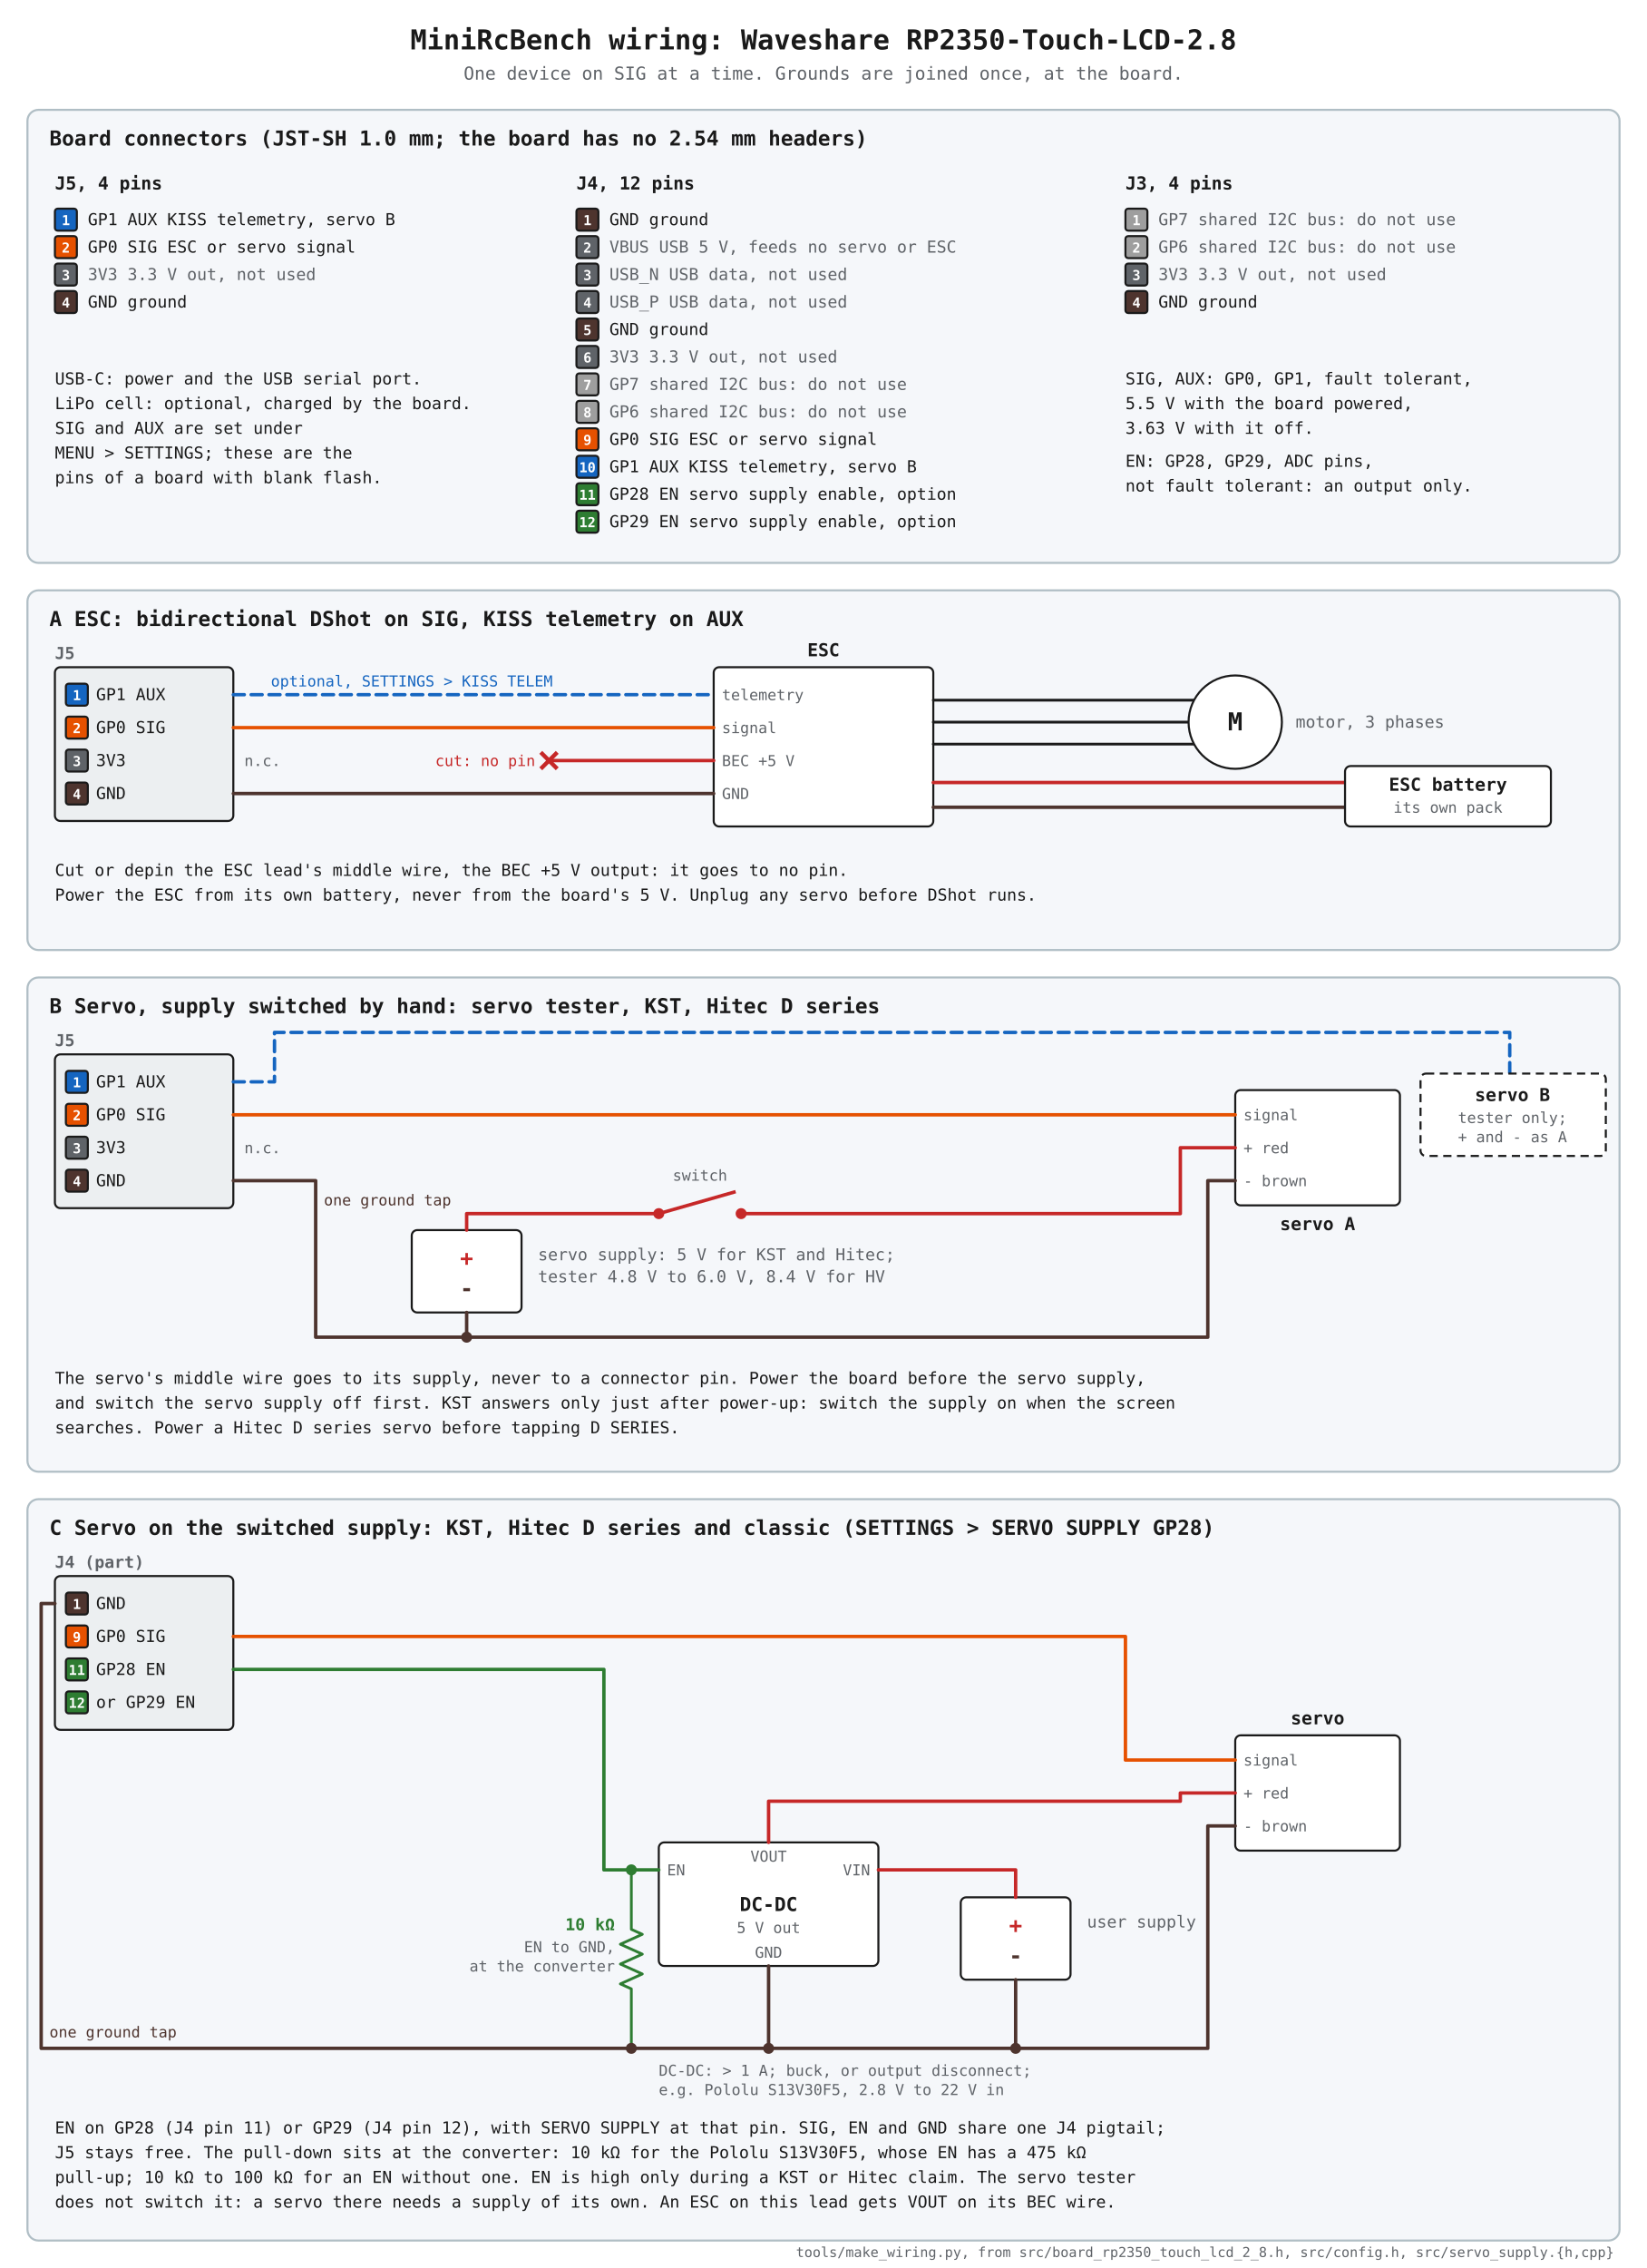
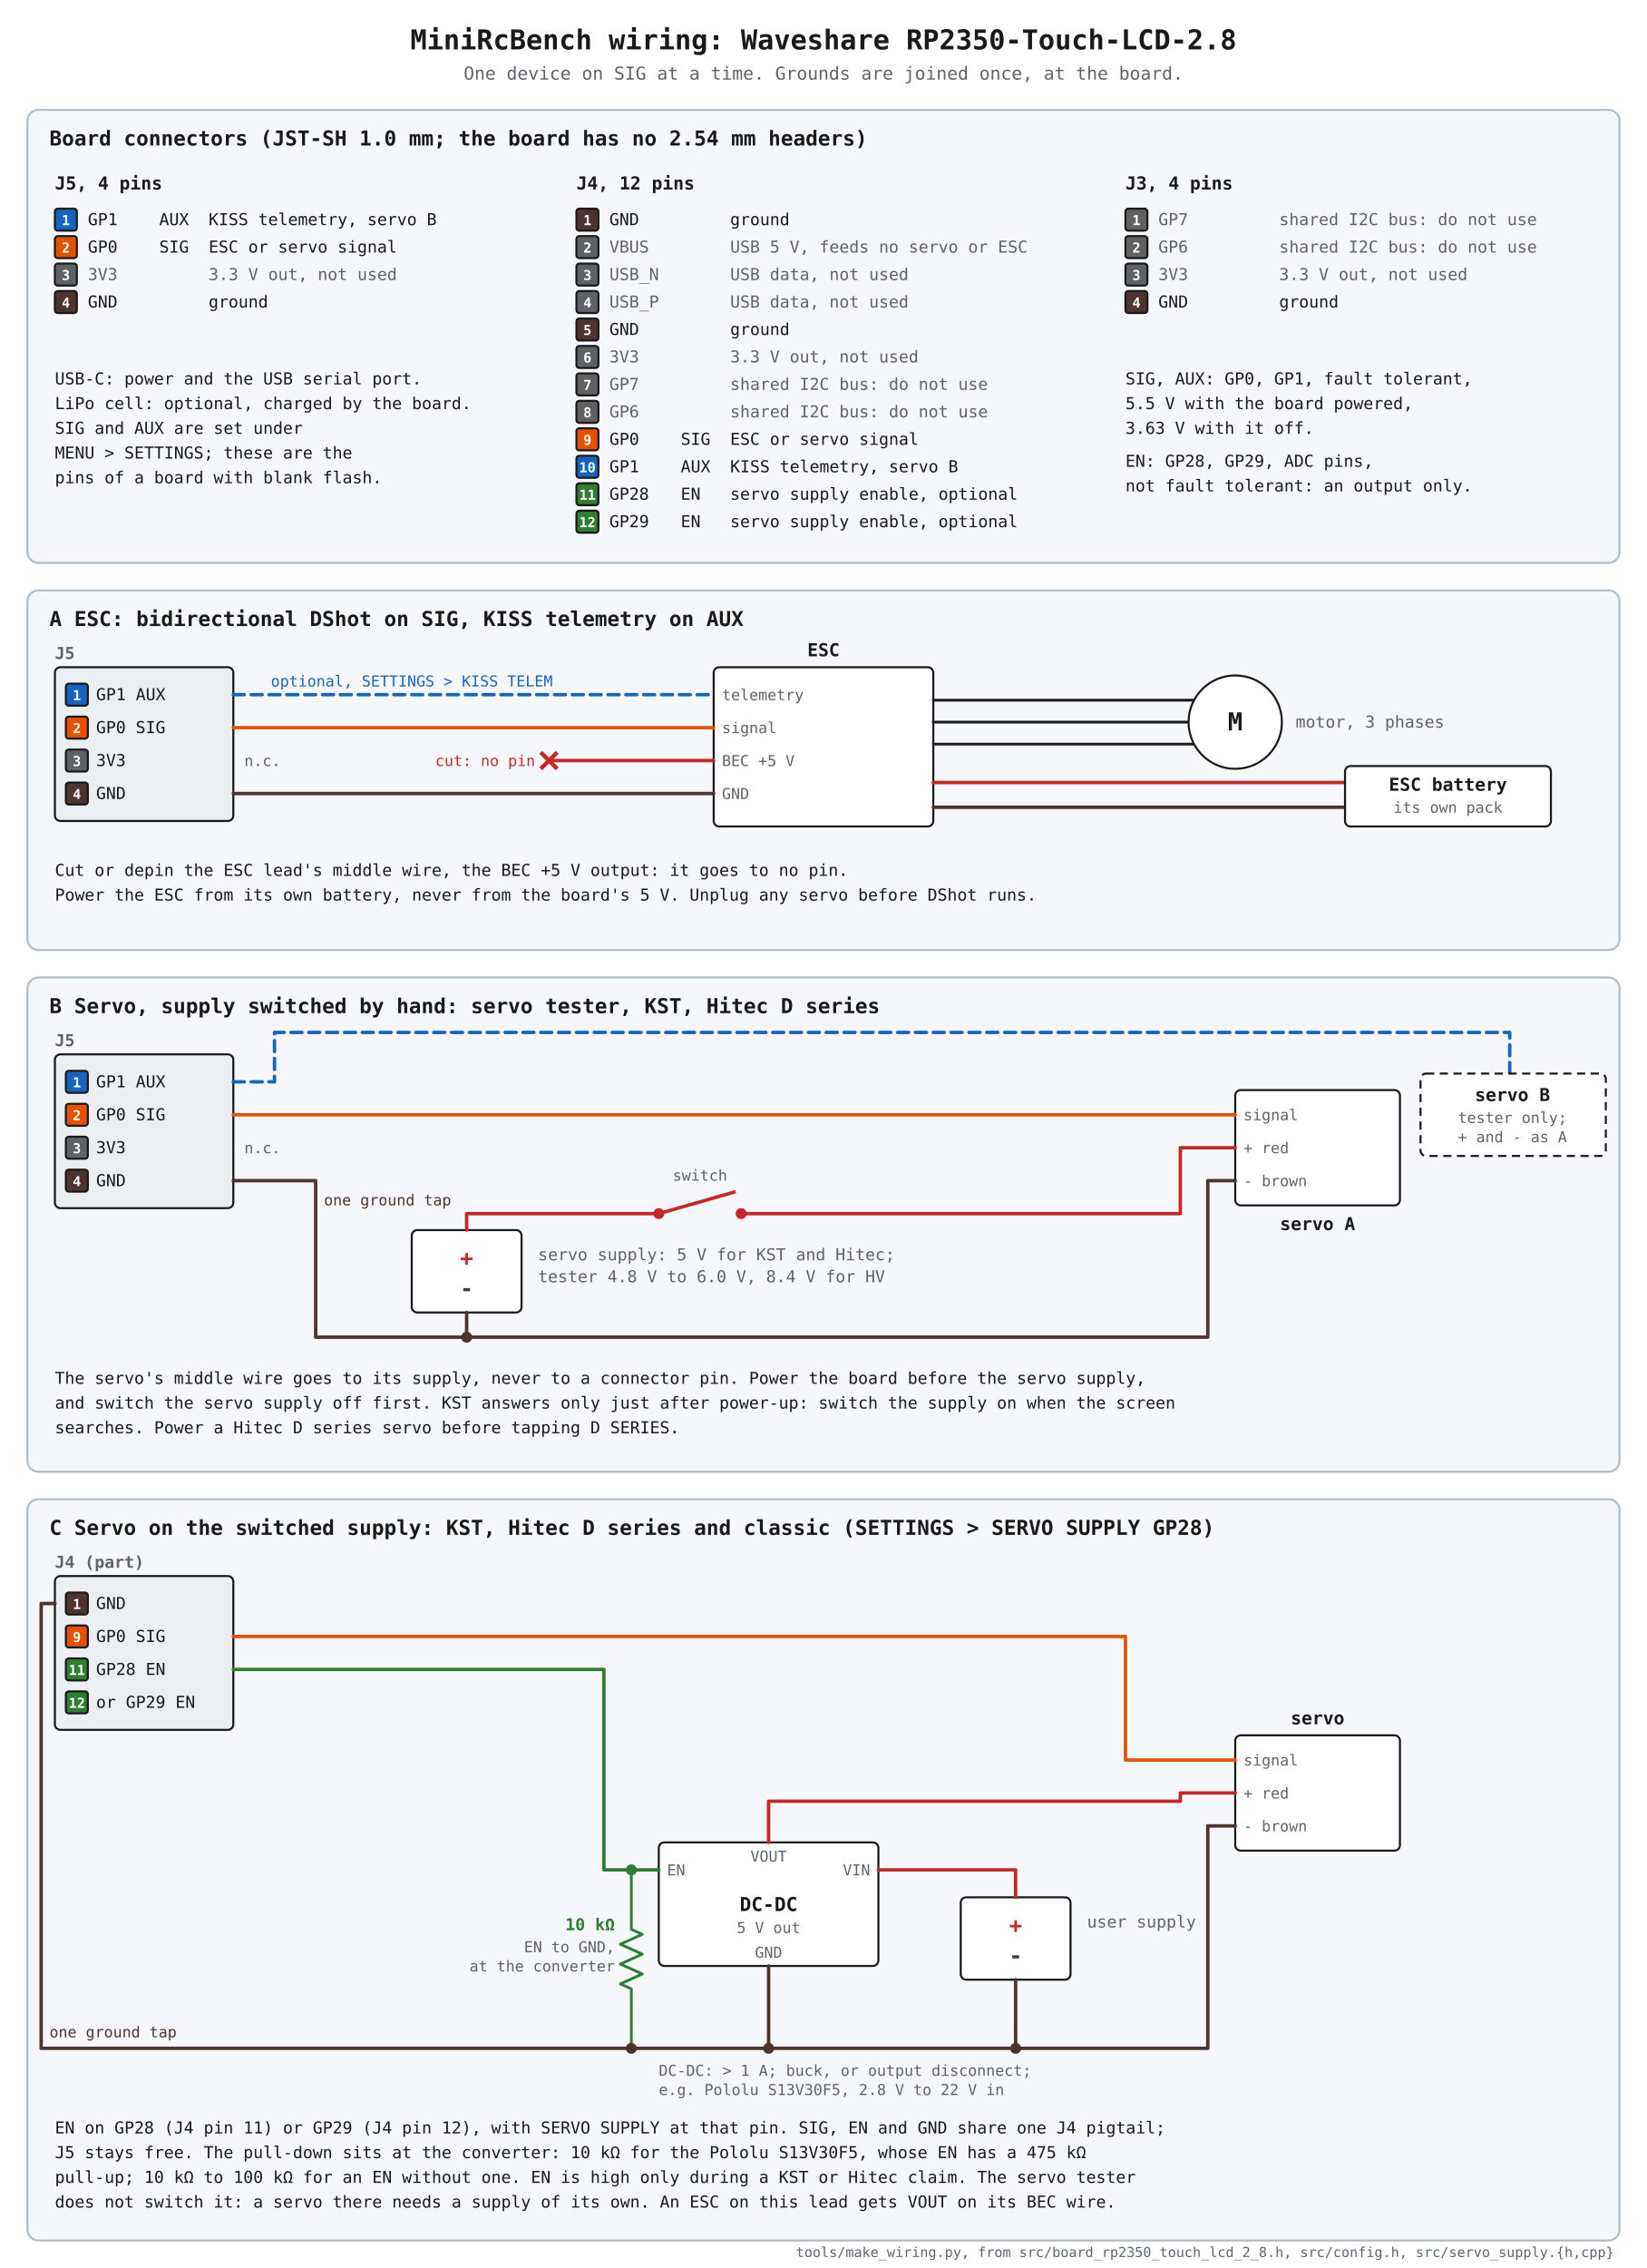
<svg xmlns="http://www.w3.org/2000/svg" width="1200" height="1652" viewBox="0 0 1200 1652" font-family="DejaVu Sans Mono, Menlo, Consolas, monospace">
  <rect width="100%" height="100%" fill="#ffffff" />
  <text x="600" y="36" font-size="20" fill="#1a1a1a" text-anchor="middle" font-weight="bold">MiniRcBench wiring: Waveshare RP2350-Touch-LCD-2.8</text>
  <text x="600" y="58" font-size="13" fill="#5f6368" text-anchor="middle">One device on SIG at a time. Grounds are joined once, at the board.</text>
  <rect x="20" y="80" width="1160" height="330" rx="8" fill="#f5f7fa" stroke="#b0bec5" stroke-width="1.5" />
  <text x="36" y="106" font-size="15" fill="#1a1a1a" text-anchor="start" font-weight="bold">Board connectors (JST-SH 1.0 mm; the board has no 2.54 mm headers)</text>
  <text x="40" y="138" font-size="13" fill="#1a1a1a" text-anchor="start" font-weight="bold">J5, 4 pins</text>
  <rect x="40" y="152" width="16" height="16" rx="2" fill="#1565c0" stroke="#1a1a1a" stroke-width="1.5" />
  <text x="48" y="164" font-size="10" fill="#ffffff" text-anchor="middle" font-weight="bold">1</text>
-   <text x="64" y="164" font-size="12" fill="#1a1a1a" text-anchor="start">GP1    AUX  KISS telemetry, servo B</text>
+   <text x="64" y="164" font-size="12" fill="#1a1a1a" text-anchor="start">GP1</text>
+   <text x="116" y="164" font-size="12" fill="#1a1a1a" text-anchor="start">AUX</text>
+   <text x="152" y="164" font-size="12" fill="#1a1a1a" text-anchor="start">KISS telemetry, servo B</text>
  <rect x="40" y="172" width="16" height="16" rx="2" fill="#e65100" stroke="#1a1a1a" stroke-width="1.5" />
  <text x="48" y="184" font-size="10" fill="#ffffff" text-anchor="middle" font-weight="bold">2</text>
-   <text x="64" y="184" font-size="12" fill="#1a1a1a" text-anchor="start">GP0    SIG  ESC or servo signal</text>
+   <text x="64" y="184" font-size="12" fill="#1a1a1a" text-anchor="start">GP0</text>
+   <text x="116" y="184" font-size="12" fill="#1a1a1a" text-anchor="start">SIG</text>
+   <text x="152" y="184" font-size="12" fill="#1a1a1a" text-anchor="start">ESC or servo signal</text>
  <rect x="40" y="192" width="16" height="16" rx="2" fill="#5f6368" stroke="#1a1a1a" stroke-width="1.5" />
  <text x="48" y="204" font-size="10" fill="#ffffff" text-anchor="middle" font-weight="bold">3</text>
-   <text x="64" y="204" font-size="12" fill="#5f6368" text-anchor="start">3V3         3.3 V out, not used</text>
+   <text x="64" y="204" font-size="12" fill="#5f6368" text-anchor="start">3V3</text>
+   <text x="116" y="204" font-size="12" fill="#5f6368" text-anchor="start" />
+   <text x="152" y="204" font-size="12" fill="#5f6368" text-anchor="start">3.3 V out, not used</text>
  <rect x="40" y="212" width="16" height="16" rx="2" fill="#4e342e" stroke="#1a1a1a" stroke-width="1.5" />
  <text x="48" y="224" font-size="10" fill="#ffffff" text-anchor="middle" font-weight="bold">4</text>
-   <text x="64" y="224" font-size="12" fill="#1a1a1a" text-anchor="start">GND         ground</text>
+   <text x="64" y="224" font-size="12" fill="#1a1a1a" text-anchor="start">GND</text>
+   <text x="116" y="224" font-size="12" fill="#1a1a1a" text-anchor="start" />
+   <text x="152" y="224" font-size="12" fill="#1a1a1a" text-anchor="start">ground</text>
  <text x="420" y="138" font-size="13" fill="#1a1a1a" text-anchor="start" font-weight="bold">J4, 12 pins</text>
  <rect x="420" y="152" width="16" height="16" rx="2" fill="#4e342e" stroke="#1a1a1a" stroke-width="1.5" />
  <text x="428" y="164" font-size="10" fill="#ffffff" text-anchor="middle" font-weight="bold">1</text>
-   <text x="444" y="164" font-size="12" fill="#1a1a1a" text-anchor="start">GND         ground</text>
+   <text x="444" y="164" font-size="12" fill="#1a1a1a" text-anchor="start">GND</text>
+   <text x="496" y="164" font-size="12" fill="#1a1a1a" text-anchor="start" />
+   <text x="532" y="164" font-size="12" fill="#1a1a1a" text-anchor="start">ground</text>
  <rect x="420" y="172" width="16" height="16" rx="2" fill="#5f6368" stroke="#1a1a1a" stroke-width="1.5" />
  <text x="428" y="184" font-size="10" fill="#ffffff" text-anchor="middle" font-weight="bold">2</text>
-   <text x="444" y="184" font-size="12" fill="#5f6368" text-anchor="start">VBUS        USB 5 V, feeds no servo or ESC</text>
+   <text x="444" y="184" font-size="12" fill="#5f6368" text-anchor="start">VBUS</text>
+   <text x="496" y="184" font-size="12" fill="#5f6368" text-anchor="start" />
+   <text x="532" y="184" font-size="12" fill="#5f6368" text-anchor="start">USB 5 V, feeds no servo or ESC</text>
  <rect x="420" y="192" width="16" height="16" rx="2" fill="#5f6368" stroke="#1a1a1a" stroke-width="1.5" />
  <text x="428" y="204" font-size="10" fill="#ffffff" text-anchor="middle" font-weight="bold">3</text>
-   <text x="444" y="204" font-size="12" fill="#5f6368" text-anchor="start">USB_N       USB data, not used</text>
+   <text x="444" y="204" font-size="12" fill="#5f6368" text-anchor="start">USB_N</text>
+   <text x="496" y="204" font-size="12" fill="#5f6368" text-anchor="start" />
+   <text x="532" y="204" font-size="12" fill="#5f6368" text-anchor="start">USB data, not used</text>
  <rect x="420" y="212" width="16" height="16" rx="2" fill="#5f6368" stroke="#1a1a1a" stroke-width="1.5" />
  <text x="428" y="224" font-size="10" fill="#ffffff" text-anchor="middle" font-weight="bold">4</text>
-   <text x="444" y="224" font-size="12" fill="#5f6368" text-anchor="start">USB_P       USB data, not used</text>
+   <text x="444" y="224" font-size="12" fill="#5f6368" text-anchor="start">USB_P</text>
+   <text x="496" y="224" font-size="12" fill="#5f6368" text-anchor="start" />
+   <text x="532" y="224" font-size="12" fill="#5f6368" text-anchor="start">USB data, not used</text>
  <rect x="420" y="232" width="16" height="16" rx="2" fill="#4e342e" stroke="#1a1a1a" stroke-width="1.5" />
  <text x="428" y="244" font-size="10" fill="#ffffff" text-anchor="middle" font-weight="bold">5</text>
-   <text x="444" y="244" font-size="12" fill="#1a1a1a" text-anchor="start">GND         ground</text>
+   <text x="444" y="244" font-size="12" fill="#1a1a1a" text-anchor="start">GND</text>
+   <text x="496" y="244" font-size="12" fill="#1a1a1a" text-anchor="start" />
+   <text x="532" y="244" font-size="12" fill="#1a1a1a" text-anchor="start">ground</text>
  <rect x="420" y="252" width="16" height="16" rx="2" fill="#5f6368" stroke="#1a1a1a" stroke-width="1.5" />
  <text x="428" y="264" font-size="10" fill="#ffffff" text-anchor="middle" font-weight="bold">6</text>
-   <text x="444" y="264" font-size="12" fill="#5f6368" text-anchor="start">3V3         3.3 V out, not used</text>
-   <rect x="420" y="272" width="16" height="16" rx="2" fill="#9e9e9e" stroke="#1a1a1a" stroke-width="1.5" />
+   <text x="444" y="264" font-size="12" fill="#5f6368" text-anchor="start">3V3</text>
+   <text x="496" y="264" font-size="12" fill="#5f6368" text-anchor="start" />
+   <text x="532" y="264" font-size="12" fill="#5f6368" text-anchor="start">3.3 V out, not used</text>
+   <rect x="420" y="272" width="16" height="16" rx="2" fill="#616161" stroke="#1a1a1a" stroke-width="1.5" />
  <text x="428" y="284" font-size="10" fill="#ffffff" text-anchor="middle" font-weight="bold">7</text>
-   <text x="444" y="284" font-size="12" fill="#5f6368" text-anchor="start">GP7         shared I2C bus: do not use</text>
-   <rect x="420" y="292" width="16" height="16" rx="2" fill="#9e9e9e" stroke="#1a1a1a" stroke-width="1.5" />
+   <text x="444" y="284" font-size="12" fill="#5f6368" text-anchor="start">GP7</text>
+   <text x="496" y="284" font-size="12" fill="#5f6368" text-anchor="start" />
+   <text x="532" y="284" font-size="12" fill="#5f6368" text-anchor="start">shared I2C bus: do not use</text>
+   <rect x="420" y="292" width="16" height="16" rx="2" fill="#616161" stroke="#1a1a1a" stroke-width="1.5" />
  <text x="428" y="304" font-size="10" fill="#ffffff" text-anchor="middle" font-weight="bold">8</text>
-   <text x="444" y="304" font-size="12" fill="#5f6368" text-anchor="start">GP6         shared I2C bus: do not use</text>
+   <text x="444" y="304" font-size="12" fill="#5f6368" text-anchor="start">GP6</text>
+   <text x="496" y="304" font-size="12" fill="#5f6368" text-anchor="start" />
+   <text x="532" y="304" font-size="12" fill="#5f6368" text-anchor="start">shared I2C bus: do not use</text>
  <rect x="420" y="312" width="16" height="16" rx="2" fill="#e65100" stroke="#1a1a1a" stroke-width="1.5" />
  <text x="428" y="324" font-size="10" fill="#ffffff" text-anchor="middle" font-weight="bold">9</text>
-   <text x="444" y="324" font-size="12" fill="#1a1a1a" text-anchor="start">GP0    SIG  ESC or servo signal</text>
+   <text x="444" y="324" font-size="12" fill="#1a1a1a" text-anchor="start">GP0</text>
+   <text x="496" y="324" font-size="12" fill="#1a1a1a" text-anchor="start">SIG</text>
+   <text x="532" y="324" font-size="12" fill="#1a1a1a" text-anchor="start">ESC or servo signal</text>
  <rect x="420" y="332" width="16" height="16" rx="2" fill="#1565c0" stroke="#1a1a1a" stroke-width="1.5" />
  <text x="428" y="344" font-size="10" fill="#ffffff" text-anchor="middle" font-weight="bold">10</text>
-   <text x="444" y="344" font-size="12" fill="#1a1a1a" text-anchor="start">GP1    AUX  KISS telemetry, servo B</text>
+   <text x="444" y="344" font-size="12" fill="#1a1a1a" text-anchor="start">GP1</text>
+   <text x="496" y="344" font-size="12" fill="#1a1a1a" text-anchor="start">AUX</text>
+   <text x="532" y="344" font-size="12" fill="#1a1a1a" text-anchor="start">KISS telemetry, servo B</text>
  <rect x="420" y="352" width="16" height="16" rx="2" fill="#2e7d32" stroke="#1a1a1a" stroke-width="1.5" />
  <text x="428" y="364" font-size="10" fill="#ffffff" text-anchor="middle" font-weight="bold">11</text>
-   <text x="444" y="364" font-size="12" fill="#1a1a1a" text-anchor="start">GP28   EN   servo supply enable, option</text>
+   <text x="444" y="364" font-size="12" fill="#1a1a1a" text-anchor="start">GP28</text>
+   <text x="496" y="364" font-size="12" fill="#1a1a1a" text-anchor="start">EN</text>
+   <text x="532" y="364" font-size="12" fill="#1a1a1a" text-anchor="start">servo supply enable, optional</text>
  <rect x="420" y="372" width="16" height="16" rx="2" fill="#2e7d32" stroke="#1a1a1a" stroke-width="1.5" />
  <text x="428" y="384" font-size="10" fill="#ffffff" text-anchor="middle" font-weight="bold">12</text>
-   <text x="444" y="384" font-size="12" fill="#1a1a1a" text-anchor="start">GP29   EN   servo supply enable, option</text>
+   <text x="444" y="384" font-size="12" fill="#1a1a1a" text-anchor="start">GP29</text>
+   <text x="496" y="384" font-size="12" fill="#1a1a1a" text-anchor="start">EN</text>
+   <text x="532" y="384" font-size="12" fill="#1a1a1a" text-anchor="start">servo supply enable, optional</text>
  <text x="820" y="138" font-size="13" fill="#1a1a1a" text-anchor="start" font-weight="bold">J3, 4 pins</text>
-   <rect x="820" y="152" width="16" height="16" rx="2" fill="#9e9e9e" stroke="#1a1a1a" stroke-width="1.5" />
+   <rect x="820" y="152" width="16" height="16" rx="2" fill="#616161" stroke="#1a1a1a" stroke-width="1.5" />
  <text x="828" y="164" font-size="10" fill="#ffffff" text-anchor="middle" font-weight="bold">1</text>
-   <text x="844" y="164" font-size="12" fill="#5f6368" text-anchor="start">GP7         shared I2C bus: do not use</text>
-   <rect x="820" y="172" width="16" height="16" rx="2" fill="#9e9e9e" stroke="#1a1a1a" stroke-width="1.5" />
+   <text x="844" y="164" font-size="12" fill="#5f6368" text-anchor="start">GP7</text>
+   <text x="896" y="164" font-size="12" fill="#5f6368" text-anchor="start" />
+   <text x="932" y="164" font-size="12" fill="#5f6368" text-anchor="start">shared I2C bus: do not use</text>
+   <rect x="820" y="172" width="16" height="16" rx="2" fill="#616161" stroke="#1a1a1a" stroke-width="1.5" />
  <text x="828" y="184" font-size="10" fill="#ffffff" text-anchor="middle" font-weight="bold">2</text>
-   <text x="844" y="184" font-size="12" fill="#5f6368" text-anchor="start">GP6         shared I2C bus: do not use</text>
+   <text x="844" y="184" font-size="12" fill="#5f6368" text-anchor="start">GP6</text>
+   <text x="896" y="184" font-size="12" fill="#5f6368" text-anchor="start" />
+   <text x="932" y="184" font-size="12" fill="#5f6368" text-anchor="start">shared I2C bus: do not use</text>
  <rect x="820" y="192" width="16" height="16" rx="2" fill="#5f6368" stroke="#1a1a1a" stroke-width="1.5" />
  <text x="828" y="204" font-size="10" fill="#ffffff" text-anchor="middle" font-weight="bold">3</text>
-   <text x="844" y="204" font-size="12" fill="#5f6368" text-anchor="start">3V3         3.3 V out, not used</text>
+   <text x="844" y="204" font-size="12" fill="#5f6368" text-anchor="start">3V3</text>
+   <text x="896" y="204" font-size="12" fill="#5f6368" text-anchor="start" />
+   <text x="932" y="204" font-size="12" fill="#5f6368" text-anchor="start">3.3 V out, not used</text>
  <rect x="820" y="212" width="16" height="16" rx="2" fill="#4e342e" stroke="#1a1a1a" stroke-width="1.5" />
  <text x="828" y="224" font-size="10" fill="#ffffff" text-anchor="middle" font-weight="bold">4</text>
-   <text x="844" y="224" font-size="12" fill="#1a1a1a" text-anchor="start">GND         ground</text>
+   <text x="844" y="224" font-size="12" fill="#1a1a1a" text-anchor="start">GND</text>
+   <text x="896" y="224" font-size="12" fill="#1a1a1a" text-anchor="start" />
+   <text x="932" y="224" font-size="12" fill="#1a1a1a" text-anchor="start">ground</text>
  <text x="40" y="280" font-size="12" fill="#1a1a1a" text-anchor="start">USB-C: power and the USB serial port.</text>
  <text x="40" y="298" font-size="12" fill="#1a1a1a" text-anchor="start">LiPo cell: optional, charged by the board.</text>
  <text x="40" y="316" font-size="12" fill="#1a1a1a" text-anchor="start">SIG and AUX are set under</text>
  <text x="40" y="334" font-size="12" fill="#1a1a1a" text-anchor="start">MENU &gt; SETTINGS; these are the</text>
  <text x="40" y="352" font-size="12" fill="#1a1a1a" text-anchor="start">pins of a board with blank flash.</text>
  <text x="820" y="280" font-size="12" fill="#1a1a1a" text-anchor="start">SIG, AUX: GP0, GP1, fault tolerant,</text>
  <text x="820" y="298" font-size="12" fill="#1a1a1a" text-anchor="start">5.5 V with the board powered,</text>
  <text x="820" y="316" font-size="12" fill="#1a1a1a" text-anchor="start">3.63 V with it off.</text>
  <text x="820" y="340" font-size="12" fill="#1a1a1a" text-anchor="start">EN: GP28, GP29, ADC pins,</text>
  <text x="820" y="358" font-size="12" fill="#1a1a1a" text-anchor="start">not fault tolerant: an output only.</text>
  <rect x="20" y="430" width="1160" height="262" rx="8" fill="#f5f7fa" stroke="#b0bec5" stroke-width="1.5" />
  <text x="36" y="456" font-size="15" fill="#1a1a1a" text-anchor="start" font-weight="bold">A  ESC: bidirectional DShot on SIG, KISS telemetry on AUX</text>
  <rect x="40" y="486" width="130" height="112" rx="4" fill="#eceff1" stroke="#1a1a1a" stroke-width="1.5" />
  <text x="40" y="480" font-size="12" fill="#5f6368" text-anchor="start" font-weight="bold">J5</text>
  <rect x="48" y="498" width="16" height="16" rx="2" fill="#1565c0" stroke="#1a1a1a" stroke-width="1.5" />
  <text x="56" y="510" font-size="10" fill="#ffffff" text-anchor="middle" font-weight="bold">1</text>
  <text x="70" y="510" font-size="12" fill="#1a1a1a" text-anchor="start">GP1 AUX</text>
  <rect x="48" y="522" width="16" height="16" rx="2" fill="#e65100" stroke="#1a1a1a" stroke-width="1.5" />
  <text x="56" y="534" font-size="10" fill="#ffffff" text-anchor="middle" font-weight="bold">2</text>
  <text x="70" y="534" font-size="12" fill="#1a1a1a" text-anchor="start">GP0 SIG</text>
  <rect x="48" y="546" width="16" height="16" rx="2" fill="#5f6368" stroke="#1a1a1a" stroke-width="1.5" />
  <text x="56" y="558" font-size="10" fill="#ffffff" text-anchor="middle" font-weight="bold">3</text>
  <text x="70" y="558" font-size="12" fill="#1a1a1a" text-anchor="start">3V3</text>
  <rect x="48" y="570" width="16" height="16" rx="2" fill="#4e342e" stroke="#1a1a1a" stroke-width="1.5" />
  <text x="56" y="582" font-size="10" fill="#ffffff" text-anchor="middle" font-weight="bold">4</text>
  <text x="70" y="582" font-size="12" fill="#1a1a1a" text-anchor="start">GND</text>
  <rect x="520" y="486" width="160" height="116" rx="4" fill="#ffffff" stroke="#1a1a1a" stroke-width="1.5" />
  <text x="600" y="478" font-size="13" fill="#1a1a1a" text-anchor="middle" font-weight="bold">ESC</text>
  <text x="526" y="510" font-size="11" fill="#5f6368" text-anchor="start">telemetry</text>
  <text x="526" y="534" font-size="11" fill="#5f6368" text-anchor="start">signal</text>
  <text x="526" y="558" font-size="11" fill="#5f6368" text-anchor="start">BEC +5 V</text>
  <text x="526" y="582" font-size="11" fill="#5f6368" text-anchor="start">GND</text>
  <polyline points="170,506 520,506" fill="none" stroke="#1565c0" stroke-width="2.5" stroke-linejoin="round" stroke-linecap="round" stroke-dasharray="8 5" />
  <text x="300" y="500" font-size="11" fill="#1565c0" text-anchor="middle">optional, SETTINGS &gt; KISS TELEM</text>
  <polyline points="170,530 520,530" fill="none" stroke="#e65100" stroke-width="2.5" stroke-linejoin="round" stroke-linecap="round" />
  <polyline points="400,554 520,554" fill="none" stroke="#c62828" stroke-width="2.5" stroke-linejoin="round" stroke-linecap="round" />
  <path d="M394 548l12 12m0 -12l-12 12" stroke="#c62828" stroke-width="3" />
  <text x="390" y="558" font-size="11" fill="#c62828" text-anchor="end">cut: no pin</text>
  <text x="178" y="558" font-size="11" fill="#5f6368" text-anchor="start">n.c.</text>
  <polyline points="170,578 520,578" fill="none" stroke="#4e342e" stroke-width="2.5" stroke-linejoin="round" stroke-linecap="round" />
  <polyline points="680,510 870,510" fill="none" stroke="#1a1a1a" stroke-width="2" stroke-linejoin="round" stroke-linecap="round" />
  <polyline points="680,526 866,526" fill="none" stroke="#1a1a1a" stroke-width="2" stroke-linejoin="round" stroke-linecap="round" />
  <polyline points="680,542 870,542" fill="none" stroke="#1a1a1a" stroke-width="2" stroke-linejoin="round" stroke-linecap="round" />
  <circle cx="900" cy="526" r="34" fill="#ffffff" stroke="#1a1a1a" stroke-width="1.5" />
  <text x="900" y="532" font-size="18" fill="#1a1a1a" text-anchor="middle" font-weight="bold">M</text>
  <text x="944" y="530" font-size="12" fill="#5f6368" text-anchor="start">motor, 3 phases</text>
  <polyline points="680,570 980,570" fill="none" stroke="#c62828" stroke-width="2.5" stroke-linejoin="round" stroke-linecap="round" />
  <polyline points="680,588 980,588" fill="none" stroke="#4e342e" stroke-width="2.5" stroke-linejoin="round" stroke-linecap="round" />
  <rect x="980" y="558" width="150" height="44" rx="4" fill="#ffffff" stroke="#1a1a1a" stroke-width="1.5" />
  <text x="1055" y="576" font-size="13" fill="#1a1a1a" text-anchor="middle" font-weight="bold">ESC battery</text>
  <text x="1055" y="592" font-size="11" fill="#5f6368" text-anchor="middle">its own pack</text>
  <text x="40" y="638" font-size="12" fill="#1a1a1a" text-anchor="start">Cut or depin the ESC lead's middle wire, the BEC +5 V output: it goes to no pin.</text>
  <text x="40" y="656" font-size="12" fill="#1a1a1a" text-anchor="start">Power the ESC from its own battery, never from the board's 5 V. Unplug any servo before DShot runs.</text>
  <rect x="20" y="712" width="1160" height="360" rx="8" fill="#f5f7fa" stroke="#b0bec5" stroke-width="1.5" />
  <text x="36" y="738" font-size="15" fill="#1a1a1a" text-anchor="start" font-weight="bold">B  Servo, supply switched by hand: servo tester, KST, Hitec D series</text>
  <rect x="40" y="768" width="130" height="112" rx="4" fill="#eceff1" stroke="#1a1a1a" stroke-width="1.5" />
  <text x="40" y="762" font-size="12" fill="#5f6368" text-anchor="start" font-weight="bold">J5</text>
  <rect x="48" y="780" width="16" height="16" rx="2" fill="#1565c0" stroke="#1a1a1a" stroke-width="1.5" />
  <text x="56" y="792" font-size="10" fill="#ffffff" text-anchor="middle" font-weight="bold">1</text>
  <text x="70" y="792" font-size="12" fill="#1a1a1a" text-anchor="start">GP1 AUX</text>
  <rect x="48" y="804" width="16" height="16" rx="2" fill="#e65100" stroke="#1a1a1a" stroke-width="1.5" />
  <text x="56" y="816" font-size="10" fill="#ffffff" text-anchor="middle" font-weight="bold">2</text>
  <text x="70" y="816" font-size="12" fill="#1a1a1a" text-anchor="start">GP0 SIG</text>
  <rect x="48" y="828" width="16" height="16" rx="2" fill="#5f6368" stroke="#1a1a1a" stroke-width="1.5" />
  <text x="56" y="840" font-size="10" fill="#ffffff" text-anchor="middle" font-weight="bold">3</text>
  <text x="70" y="840" font-size="12" fill="#1a1a1a" text-anchor="start">3V3</text>
  <rect x="48" y="852" width="16" height="16" rx="2" fill="#4e342e" stroke="#1a1a1a" stroke-width="1.5" />
  <text x="56" y="864" font-size="10" fill="#ffffff" text-anchor="middle" font-weight="bold">4</text>
  <text x="70" y="864" font-size="12" fill="#1a1a1a" text-anchor="start">GND</text>
  <rect x="900" y="794" width="120" height="84" rx="4" fill="#ffffff" stroke="#1a1a1a" stroke-width="1.5" />
  <text x="960" y="896" font-size="13" fill="#1a1a1a" text-anchor="middle" font-weight="bold">servo A</text>
  <text x="906" y="816" font-size="11" fill="#5f6368" text-anchor="start">signal</text>
  <text x="906" y="840" font-size="11" fill="#5f6368" text-anchor="start">+ red</text>
  <text x="906" y="864" font-size="11" fill="#5f6368" text-anchor="start">- brown</text>
  <polyline points="170,812 900,812" fill="none" stroke="#e65100" stroke-width="2.5" stroke-linejoin="round" stroke-linecap="round" />
  <rect x="300" y="896" width="80" height="60" rx="4" fill="#ffffff" stroke="#1a1a1a" stroke-width="1.5" />
  <text x="340" y="922" font-size="16" fill="#c62828" text-anchor="middle" font-weight="bold">+</text>
  <text x="340" y="944" font-size="16" fill="#4e342e" text-anchor="middle" font-weight="bold">-</text>
  <text x="392" y="918" font-size="12" fill="#5f6368" text-anchor="start">servo supply: 5 V for KST and Hitec;</text>
  <text x="392" y="934" font-size="12" fill="#5f6368" text-anchor="start">tester 4.8 V to 6.0 V, 8.4 V for HV</text>
  <polyline points="340,896 340,884 480,884" fill="none" stroke="#c62828" stroke-width="2.5" stroke-linejoin="round" stroke-linecap="round" />
  <circle cx="480" cy="884" r="4" fill="#c62828" />
  <circle cx="540" cy="884" r="4" fill="#c62828" />
  <line x1="480" y1="884" x2="536" y2="868" stroke="#c62828" stroke-width="2.5" />
  <text x="510" y="860" font-size="11" fill="#5f6368" text-anchor="middle">switch</text>
  <polyline points="540,884 860,884 860,836 900,836" fill="none" stroke="#c62828" stroke-width="2.5" stroke-linejoin="round" stroke-linecap="round" />
  <polyline points="170,860 230,860 230,974 880,974 880,860 900,860" fill="none" stroke="#4e342e" stroke-width="2.5" stroke-linejoin="round" stroke-linecap="round" />
  <polyline points="340,956 340,974" fill="none" stroke="#4e342e" stroke-width="2.5" stroke-linejoin="round" stroke-linecap="round" />
  <circle cx="340" cy="974" r="4" fill="#4e342e" />
  <text x="236" y="878" font-size="11" fill="#4e342e" text-anchor="start">one ground tap</text>
  <text x="178" y="840" font-size="11" fill="#5f6368" text-anchor="start">n.c.</text>
  <polyline points="170,788 200,788 200,752 1100,752 1100,782" fill="none" stroke="#1565c0" stroke-width="2.5" stroke-linejoin="round" stroke-linecap="round" stroke-dasharray="8 5" />
  <rect x="1035" y="782" width="135" height="60" rx="4" fill="#ffffff" stroke="#1a1a1a" stroke-width="1.5" stroke-dasharray="6 4" />
  <text x="1102" y="802" font-size="13" fill="#1a1a1a" text-anchor="middle" font-weight="bold">servo B</text>
  <text x="1102" y="818" font-size="11" fill="#5f6368" text-anchor="middle">tester only;</text>
  <text x="1102" y="832" font-size="11" fill="#5f6368" text-anchor="middle">+ and - as A</text>
  <text x="40" y="1008" font-size="12" fill="#1a1a1a" text-anchor="start">The servo's middle wire goes to its supply, never to a connector pin. Power the board before the servo supply,</text>
  <text x="40" y="1026" font-size="12" fill="#1a1a1a" text-anchor="start">and switch the servo supply off first. KST answers only just after power-up: switch the supply on when the screen</text>
  <text x="40" y="1044" font-size="12" fill="#1a1a1a" text-anchor="start">searches. Power a Hitec D series servo before tapping D SERIES.</text>
  <rect x="20" y="1092" width="1160" height="540" rx="8" fill="#f5f7fa" stroke="#b0bec5" stroke-width="1.5" />
  <text x="36" y="1118" font-size="15" fill="#1a1a1a" text-anchor="start" font-weight="bold">C  Servo on the switched supply: KST, Hitec D series and classic (SETTINGS &gt; SERVO SUPPLY GP28)</text>
  <rect x="40" y="1148" width="130" height="112" rx="4" fill="#eceff1" stroke="#1a1a1a" stroke-width="1.5" />
  <text x="40" y="1142" font-size="12" fill="#5f6368" text-anchor="start" font-weight="bold">J4 (part)</text>
  <rect x="48" y="1160" width="16" height="16" rx="2" fill="#4e342e" stroke="#1a1a1a" stroke-width="1.5" />
  <text x="56" y="1172" font-size="10" fill="#ffffff" text-anchor="middle" font-weight="bold">1</text>
  <text x="70" y="1172" font-size="12" fill="#1a1a1a" text-anchor="start">GND</text>
  <rect x="48" y="1184" width="16" height="16" rx="2" fill="#e65100" stroke="#1a1a1a" stroke-width="1.5" />
  <text x="56" y="1196" font-size="10" fill="#ffffff" text-anchor="middle" font-weight="bold">9</text>
  <text x="70" y="1196" font-size="12" fill="#1a1a1a" text-anchor="start">GP0 SIG</text>
  <rect x="48" y="1208" width="16" height="16" rx="2" fill="#2e7d32" stroke="#1a1a1a" stroke-width="1.5" />
  <text x="56" y="1220" font-size="10" fill="#ffffff" text-anchor="middle" font-weight="bold">11</text>
  <text x="70" y="1220" font-size="12" fill="#1a1a1a" text-anchor="start">GP28 EN</text>
  <rect x="48" y="1232" width="16" height="16" rx="2" fill="#2e7d32" stroke="#1a1a1a" stroke-width="1.5" />
  <text x="56" y="1244" font-size="10" fill="#ffffff" text-anchor="middle" font-weight="bold">12</text>
  <text x="70" y="1244" font-size="12" fill="#1a1a1a" text-anchor="start">or GP29 EN</text>
  <rect x="900" y="1264" width="120" height="84" rx="4" fill="#ffffff" stroke="#1a1a1a" stroke-width="1.5" />
  <text x="960" y="1256" font-size="13" fill="#1a1a1a" text-anchor="middle" font-weight="bold">servo</text>
  <text x="906" y="1286" font-size="11" fill="#5f6368" text-anchor="start">signal</text>
  <text x="906" y="1310" font-size="11" fill="#5f6368" text-anchor="start">+ red</text>
  <text x="906" y="1334" font-size="11" fill="#5f6368" text-anchor="start">- brown</text>
  <polyline points="170,1192 820,1192 820,1282 900,1282" fill="none" stroke="#e65100" stroke-width="2.5" stroke-linejoin="round" stroke-linecap="round" />
  <rect x="480" y="1342" width="160" height="90" rx="4" fill="#ffffff" stroke="#1a1a1a" stroke-width="1.5" />
  <text x="560" y="1392" font-size="14" fill="#1a1a1a" text-anchor="middle" font-weight="bold">DC-DC</text>
  <text x="560" y="1408" font-size="11" fill="#5f6368" text-anchor="middle">5 V out</text>
  <text x="486" y="1366" font-size="11" fill="#5f6368" text-anchor="start">EN</text>
  <text x="634" y="1366" font-size="11" fill="#5f6368" text-anchor="end">VIN</text>
  <text x="560" y="1356" font-size="11" fill="#5f6368" text-anchor="middle">VOUT</text>
  <text x="560" y="1426" font-size="11" fill="#5f6368" text-anchor="middle">GND</text>
  <rect x="700" y="1382" width="80" height="60" rx="4" fill="#ffffff" stroke="#1a1a1a" stroke-width="1.5" />
  <text x="740" y="1408" font-size="16" fill="#c62828" text-anchor="middle" font-weight="bold">+</text>
  <text x="740" y="1430" font-size="16" fill="#4e342e" text-anchor="middle" font-weight="bold">-</text>
  <text x="792" y="1404" font-size="12" fill="#5f6368" text-anchor="start">user supply</text>
  <polyline points="740,1382 740,1362 640,1362" fill="none" stroke="#c62828" stroke-width="2.5" stroke-linejoin="round" stroke-linecap="round" />
  <polyline points="740,1442 740,1492" fill="none" stroke="#4e342e" stroke-width="2.5" stroke-linejoin="round" stroke-linecap="round" />
  <circle cx="740" cy="1492" r="4" fill="#4e342e" />
  <polyline points="560,1432 560,1492" fill="none" stroke="#4e342e" stroke-width="2.5" stroke-linejoin="round" stroke-linecap="round" />
  <circle cx="560" cy="1492" r="4" fill="#4e342e" />
  <polyline points="170,1216 440,1216 440,1362 480,1362" fill="none" stroke="#2e7d32" stroke-width="2.5" stroke-linejoin="round" stroke-linecap="round" />
  <circle cx="460" cy="1362" r="4" fill="#2e7d32" />
  <polyline points="460,1362 460,1405.33 468,1408.94 452,1416.17 468,1423.39 452,1430.61 468,1437.83 452,1445.06 460,1448.67 460,1492" fill="none" stroke="#2e7d32" stroke-width="2" stroke-linejoin="round" stroke-linecap="round" />
  <circle cx="460" cy="1492" r="4" fill="#4e342e" />
  <text x="448" y="1406" font-size="12" fill="#2e7d32" text-anchor="end" font-weight="bold">10 kΩ</text>
  <text x="448" y="1422" font-size="11" fill="#5f6368" text-anchor="end">EN to GND,</text>
  <text x="448" y="1436" font-size="11" fill="#5f6368" text-anchor="end">at the converter</text>
  <polyline points="560,1342 560,1312 860,1312 860,1306 900,1306" fill="none" stroke="#c62828" stroke-width="2.5" stroke-linejoin="round" stroke-linecap="round" />
  <polyline points="40,1168 30,1168 30,1492 880,1492 880,1330 900,1330" fill="none" stroke="#4e342e" stroke-width="2.5" stroke-linejoin="round" stroke-linecap="round" />
  <text x="36" y="1484" font-size="11" fill="#4e342e" text-anchor="start">one ground tap</text>
  <text x="480" y="1512" font-size="11" fill="#5f6368" text-anchor="start">DC-DC: &gt; 1 A; buck, or output disconnect;</text>
  <text x="480" y="1526" font-size="11" fill="#5f6368" text-anchor="start">e.g. Pololu S13V30F5, 2.8 V to 22 V in</text>
  <text x="40" y="1554" font-size="12" fill="#1a1a1a" text-anchor="start">EN on GP28 (J4 pin 11) or GP29 (J4 pin 12), with SERVO SUPPLY at that pin. SIG, EN and GND share one J4 pigtail;</text>
  <text x="40" y="1572" font-size="12" fill="#1a1a1a" text-anchor="start">J5 stays free. The pull-down sits at the converter: 10 kΩ for the Pololu S13V30F5, whose EN has a 475 kΩ</text>
  <text x="40" y="1590" font-size="12" fill="#1a1a1a" text-anchor="start">pull-up; 10 kΩ to 100 kΩ for an EN without one. EN is high only during a KST or Hitec claim. The servo tester</text>
  <text x="40" y="1608" font-size="12" fill="#1a1a1a" text-anchor="start">does not switch it: a servo there needs a supply of its own. An ESC on this lead gets VOUT on its BEC wire.</text>
  <text x="1176" y="1644" font-size="10" fill="#5f6368" text-anchor="end">tools/make_wiring.py, from src/board_rp2350_touch_lcd_2_8.h, src/config.h, src/servo_supply.{h,cpp}</text>
</svg>
